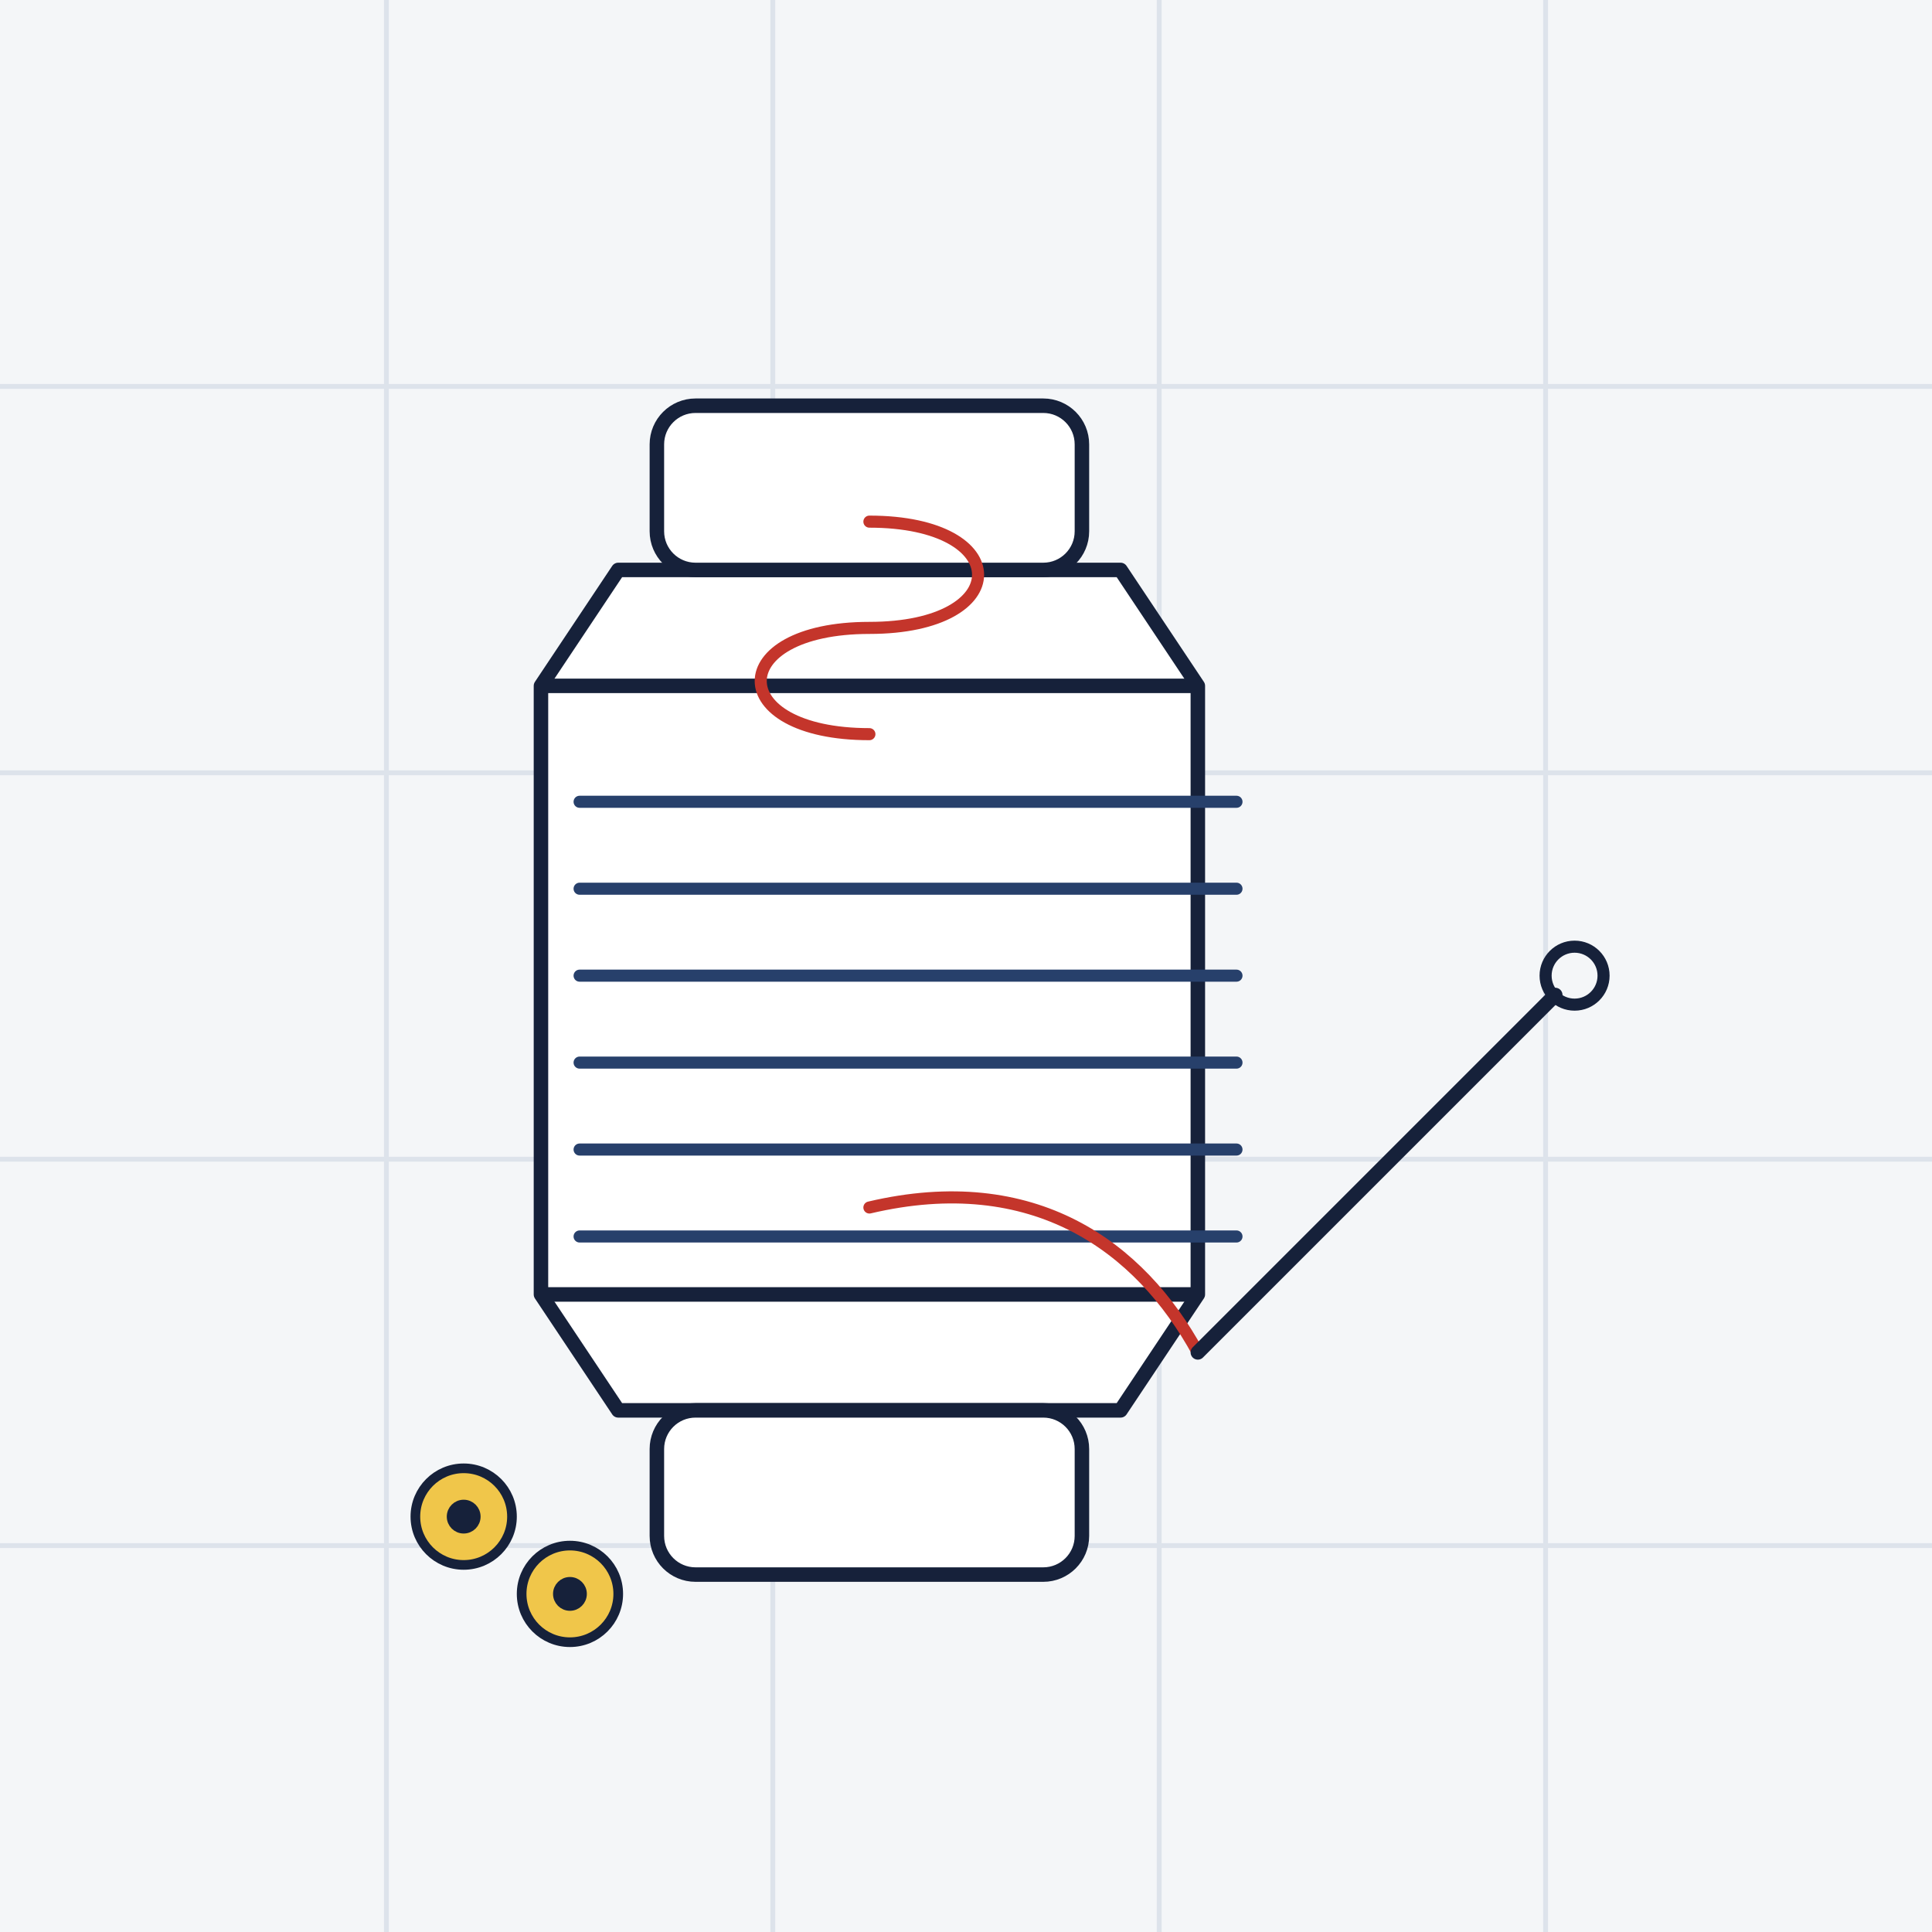
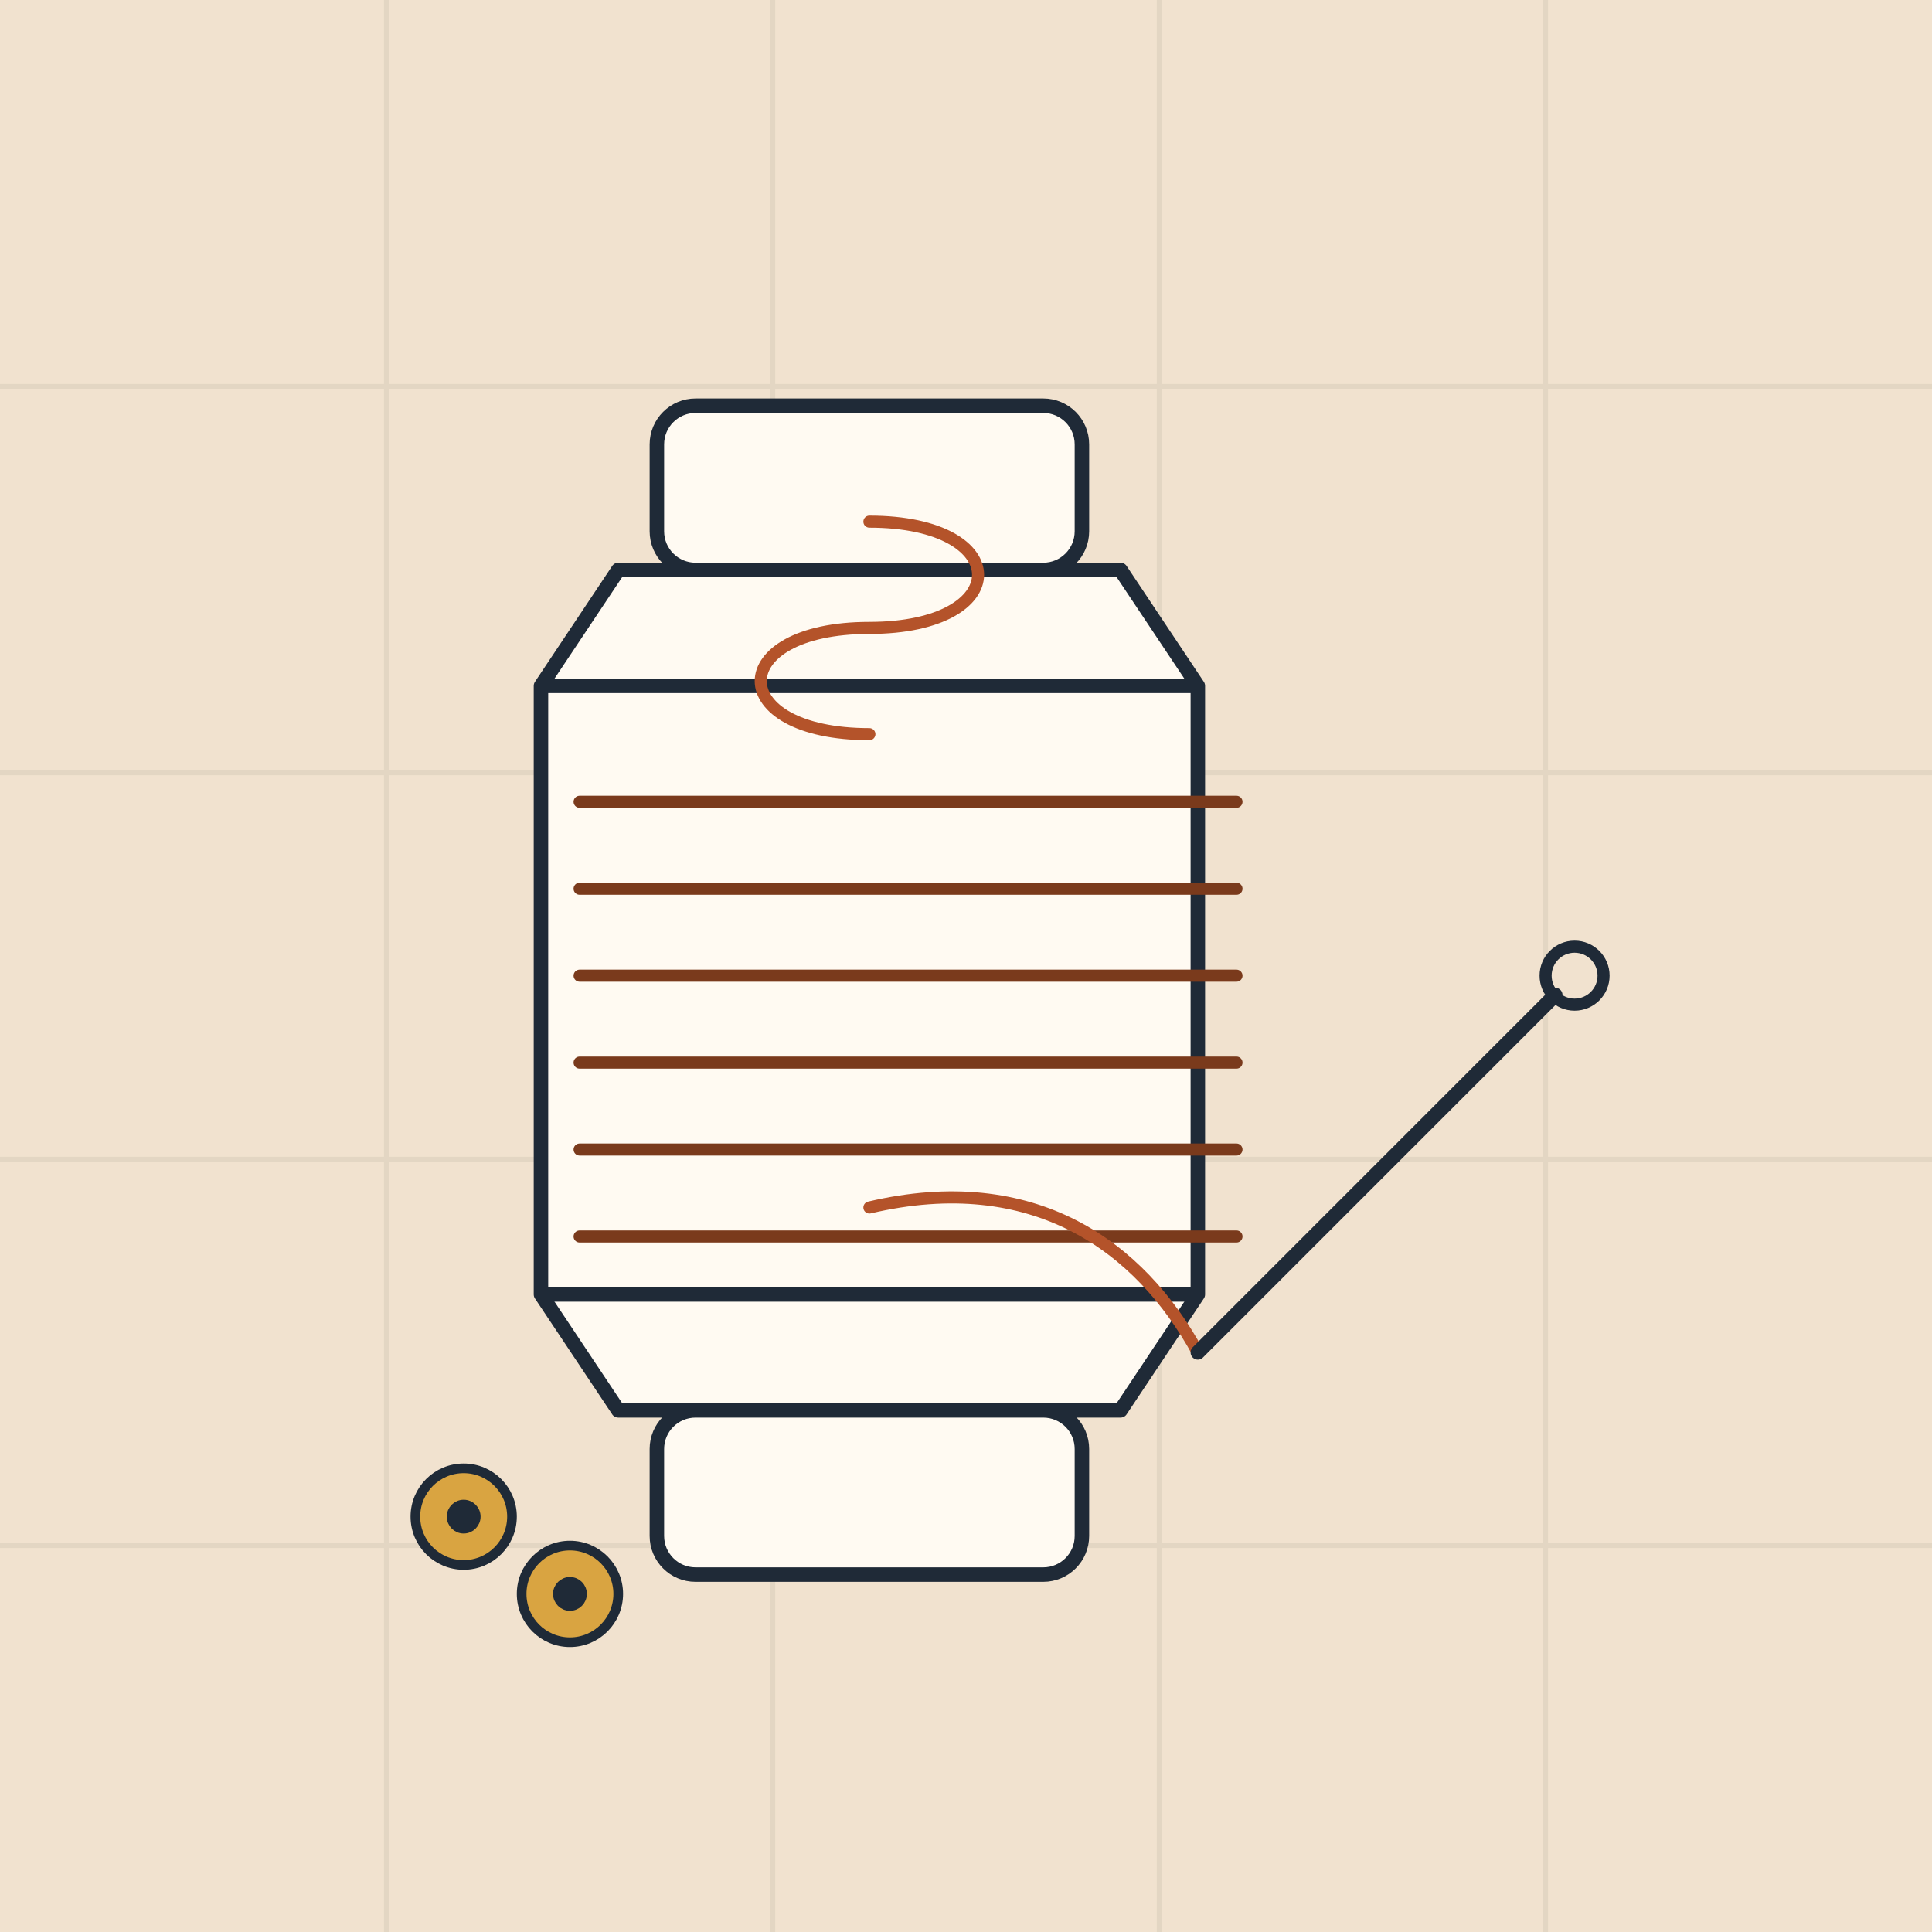
<svg xmlns="http://www.w3.org/2000/svg" viewBox="0 0 400 400" role="img" aria-labelledby="titulo">
-   <rect width="400" height="400" fill="#f4f6f8" />
-   <g stroke="#dde3eb" stroke-width="1">
+   <rect width="400" height="400" fill="#f1e2cf" />
+   <g stroke="#e3d6c3" stroke-width="1">
    <path d="M0 80h400M0 160h400M0 240h400M0 320h400M80 0v400M160 0v400M240 0v400M320 0v400" />
  </g>
-   <g fill="#ffffff" stroke="#16213a" stroke-width="3" stroke-linejoin="round">
+   <g fill="#fffaf2" stroke="#1f2a37" stroke-width="3" stroke-linejoin="round">
    <path d="M128 118h104l16 24v126l-16 24H128l-16-24V142Z" />
    <path d="M112 142h136M112 268h136" />
    <rect x="136" y="84" width="88" height="34" rx="8" />
    <rect x="136" y="292" width="88" height="34" rx="8" />
  </g>
-   <g fill="none" stroke="#27406b" stroke-width="2.5" stroke-linecap="round">
+   <g fill="none" stroke="#7a3a1c" stroke-width="2.5" stroke-linecap="round">
    <path d="M120 166h136M120 184h136M120 202h136M120 220h136M120 238h136M120 256h136" />
  </g>
-   <g fill="none" stroke="#c4352b" stroke-width="2.5" stroke-linecap="round">
+   <g fill="none" stroke="#b4532a" stroke-width="2.5" stroke-linecap="round">
    <path d="M180 108c30 0 30 22 0 22s-30 22 0 22" />
    <path d="M180 250c34-8 56 8 68 30" />
  </g>
-   <path d="M248 280 322 206" stroke="#16213a" stroke-width="3" stroke-linecap="round" />
-   <circle cx="326" cy="202" r="6" fill="none" stroke="#16213a" stroke-width="2.5" />
-   <g fill="#f0c64a" stroke="#16213a" stroke-width="2">
+   <path d="M248 280 322 206" stroke="#1f2a37" stroke-width="3" stroke-linecap="round" />
+   <circle cx="326" cy="202" r="6" fill="none" stroke="#1f2a37" stroke-width="2.5" />
+   <g fill="#d9a441" stroke="#1f2a37" stroke-width="2">
    <circle cx="96" cy="314" r="10" />
-     <circle cx="96" cy="314" r="2.5" fill="#16213a" />
+     <circle cx="96" cy="314" r="2.5" fill="#1f2a37" />
    <circle cx="118" cy="330" r="10" />
-     <circle cx="118" cy="330" r="2.5" fill="#16213a" />
+     <circle cx="118" cy="330" r="2.5" fill="#1f2a37" />
  </g>
</svg>
